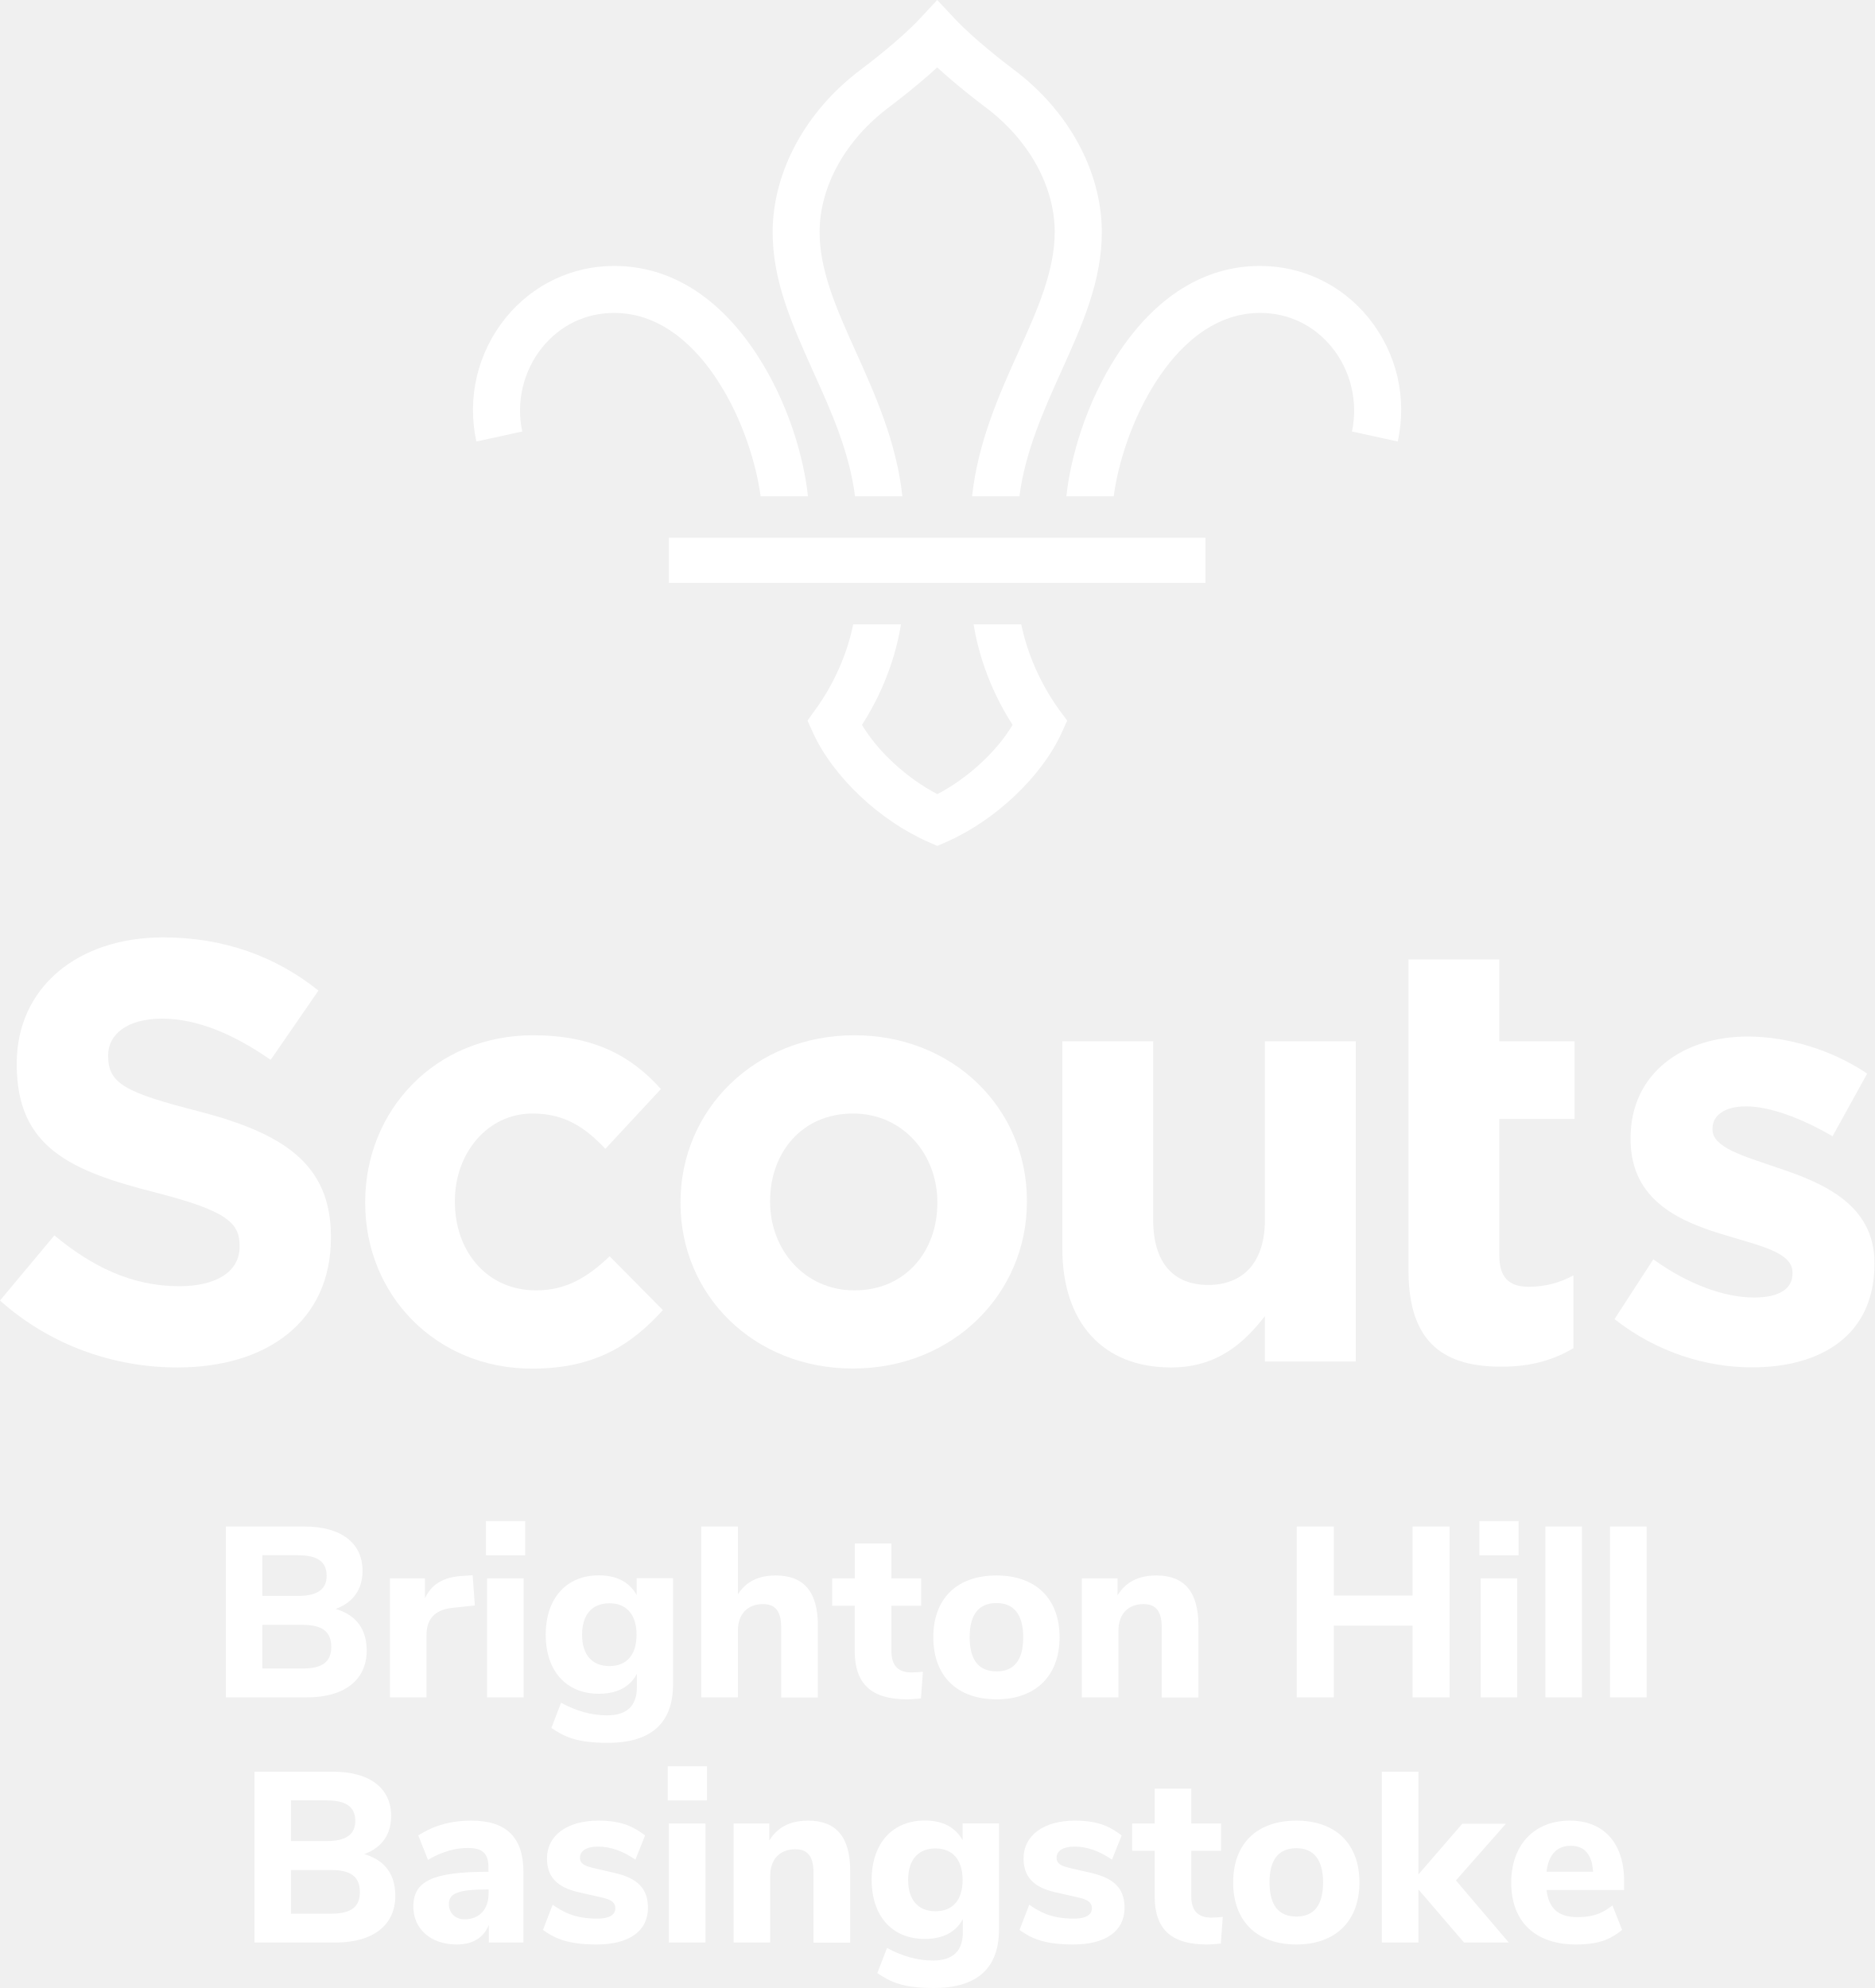
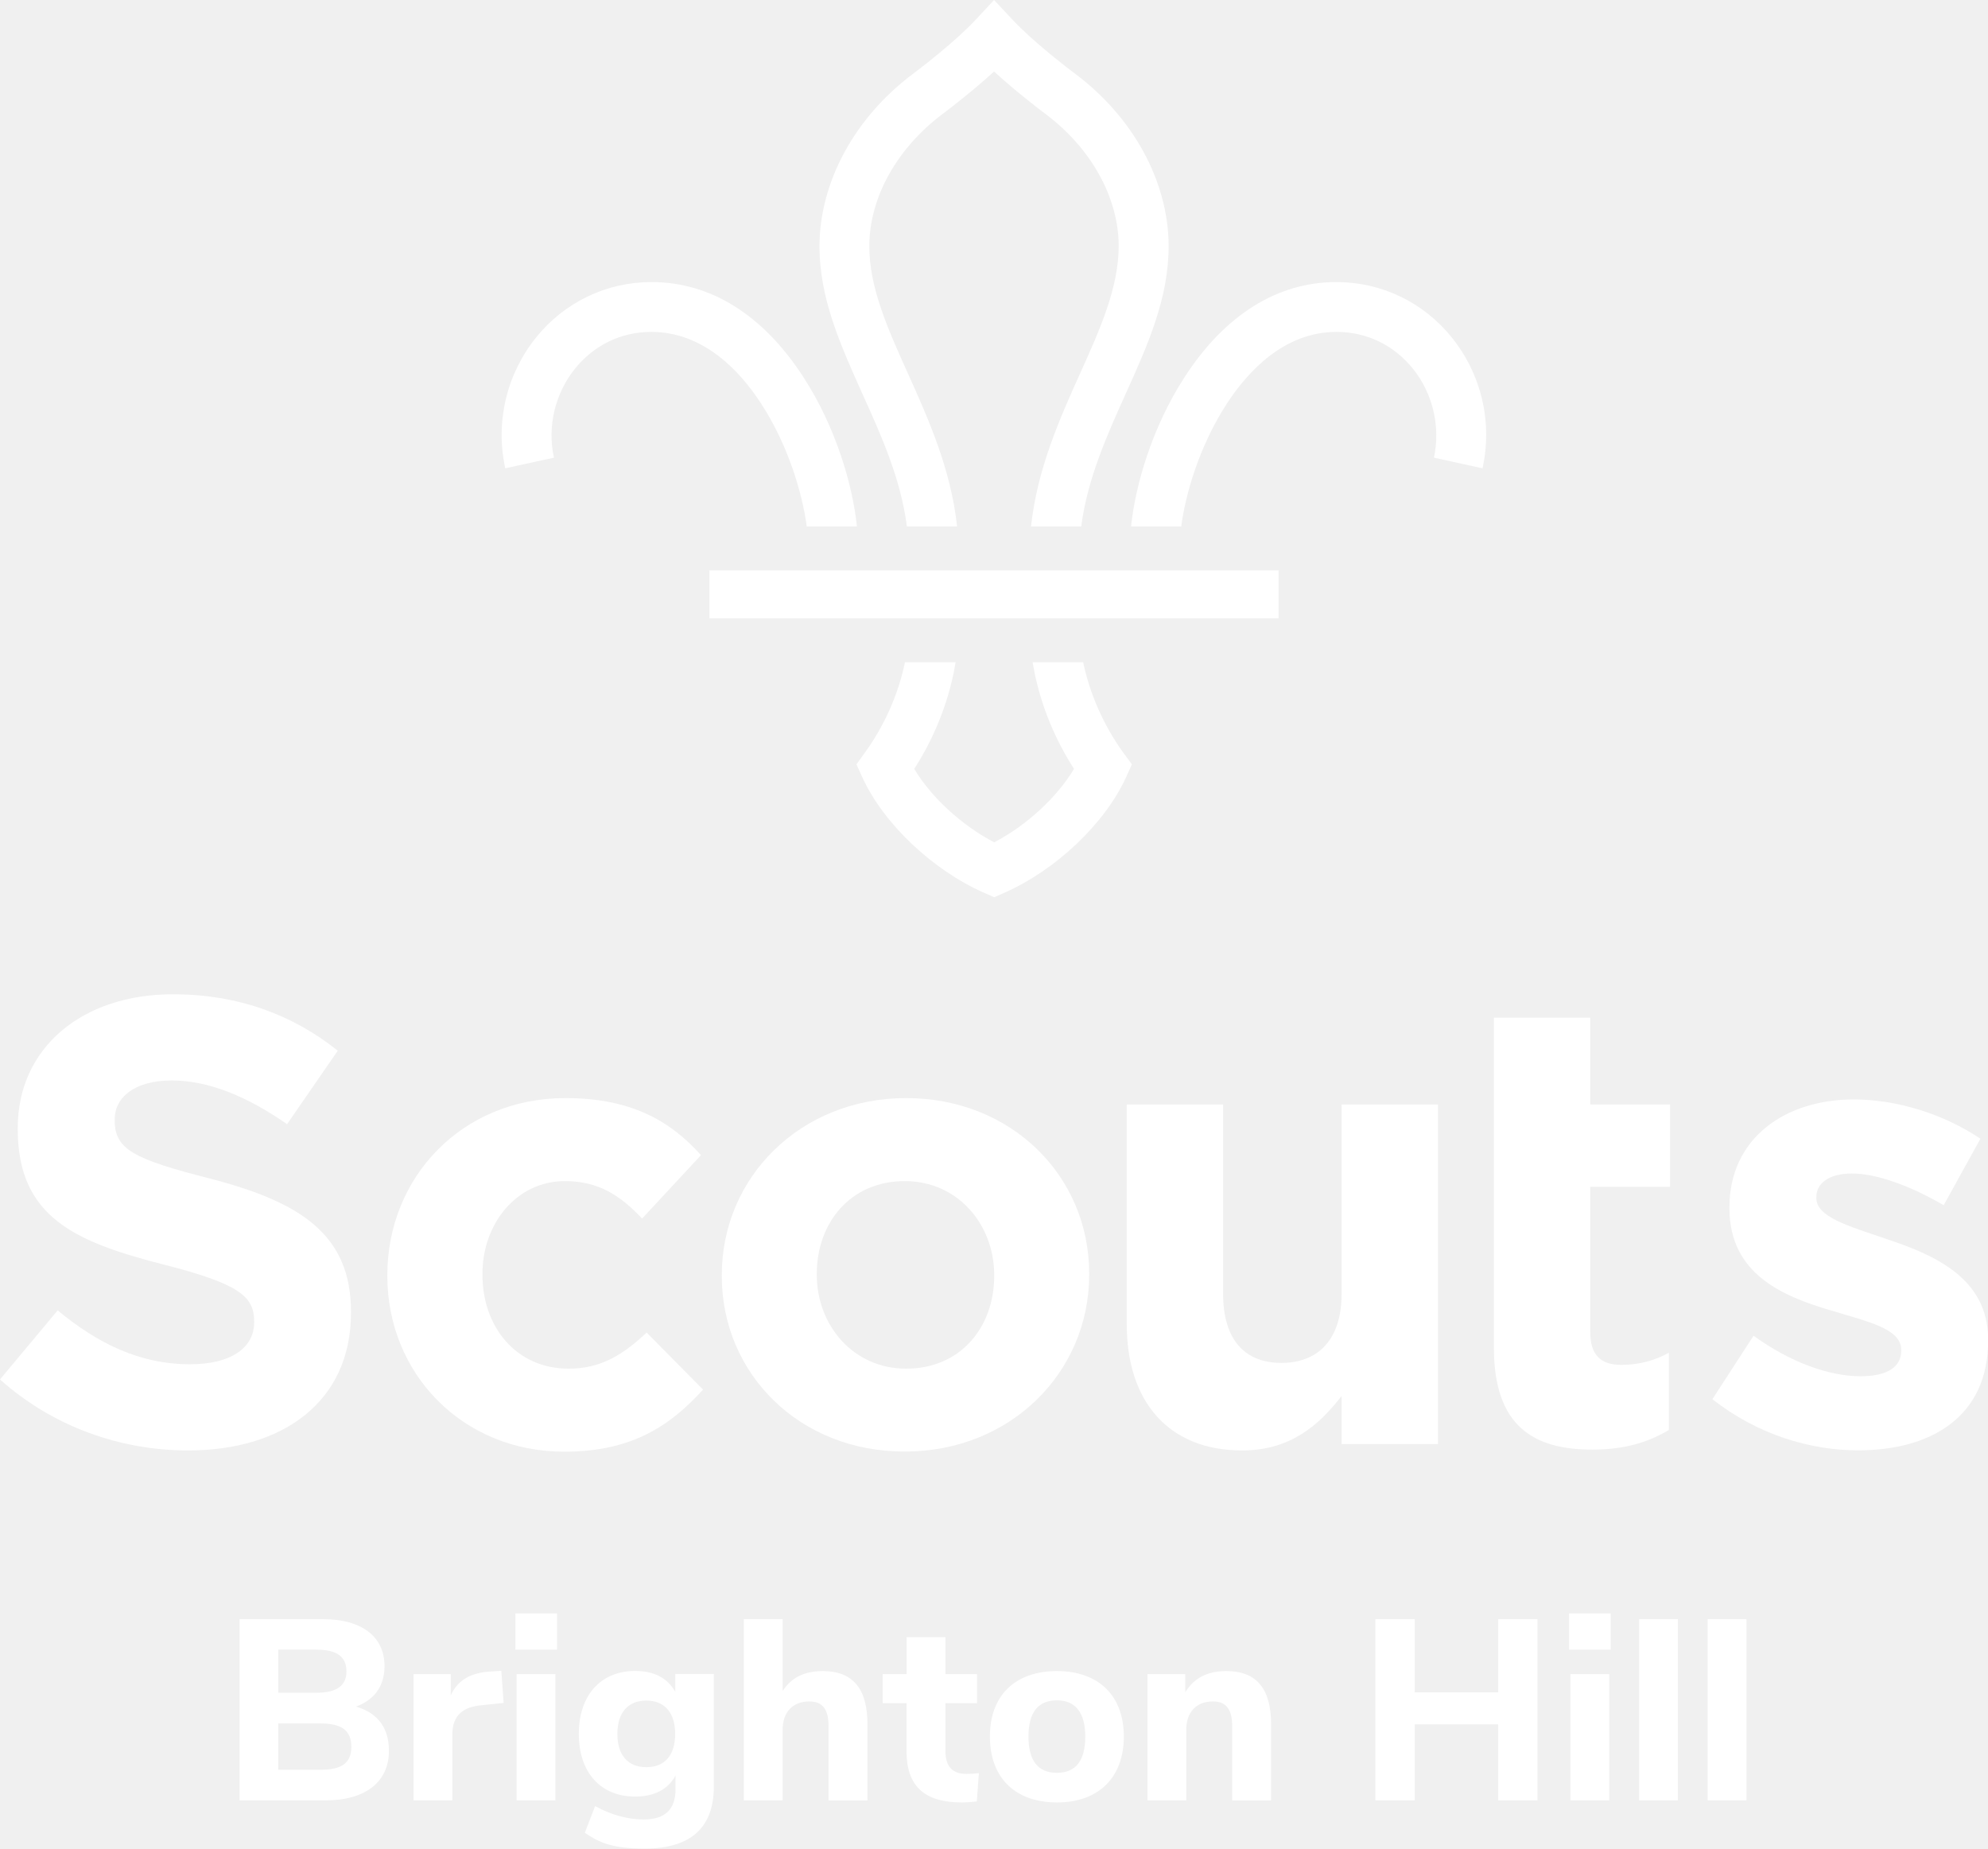
- <svg xmlns="http://www.w3.org/2000/svg" version="1.1" id="Layer_1" x="0px" y="0px" viewBox="0 0 162.39 172.23" style="enable-background:new 0 0 162.39 172.23;" xml:space="preserve">
+ <svg xmlns="http://www.w3.org/2000/svg" version="1.1" id="Layer_1" x="0px" y="0px" viewBox="0 0 162.39 150.99" style="enable-background:new 0 0 162.39 150.99;" xml:space="preserve">
  <style type="text/css">
	.st0{fill:white;}
</style>
  <g>
    <path class="st0" d="M0,112.67l4.71-5.64c3.26,2.69,6.68,4.4,10.82,4.4c3.26,0,5.23-1.29,5.23-3.42v-0.1c0-2.02-1.24-3.05-7.3-4.6   c-7.3-1.86-12.01-3.88-12.01-11.08v-0.1c0-6.57,5.28-10.92,12.68-10.92c5.28,0,9.78,1.66,13.46,4.61l-4.14,6   c-3.21-2.23-6.37-3.57-9.42-3.57c-3.05,0-4.66,1.4-4.66,3.16v0.1c0,2.38,1.55,3.16,7.81,4.76c7.35,1.91,11.49,4.55,11.49,10.87v0.1   c0,7.19-5.49,11.23-13.3,11.23C9.88,118.47,4.35,116.56,0,112.67" />
    <path class="st0" d="M31.64,104.24v-0.11c0-7.92,6.05-14.44,14.54-14.44c5.23,0,8.49,1.76,11.08,4.66l-4.81,5.18   c-1.76-1.86-3.52-3.06-6.31-3.06c-3.94,0-6.73,3.47-6.73,7.56v0.1c0,4.24,2.74,7.66,7.04,7.66c2.64,0,4.45-1.14,6.37-2.95   l4.61,4.66c-2.69,2.95-5.8,5.07-11.33,5.07C37.75,118.58,31.64,112.16,31.64,104.24" />
    <path class="st0" d="M58.96,104.24v-0.11c0-7.97,6.42-14.44,15.06-14.44c8.59,0,14.95,6.36,14.95,14.33v0.1c0,7.97-6.42,14.44-15.06,14.44   C65.32,118.58,58.96,112.21,58.96,104.24 M81.21,104.24v-0.11c0-4.09-2.95-7.66-7.3-7.66c-4.5,0-7.19,3.47-7.19,7.56v0.1   c0,4.09,2.95,7.66,7.3,7.66C78.52,111.79,81.21,108.33,81.21,104.24" />
    <path class="st0" d="M92.04,108.17V90.21h7.87v15.47c0,3.73,1.76,5.64,4.76,5.64c3,0,4.92-1.91,4.92-5.64V90.21h7.87v27.74h-7.87v-3.93   c-1.81,2.33-4.14,4.45-8.13,4.45C95.51,118.47,92.04,114.54,92.04,108.17" />
    <path class="st0" d="M122.03,110.09V83.12h7.87v7.09h6.52v6.73h-6.52v11.85c0,1.81,0.78,2.69,2.54,2.69c1.45,0,2.74-0.36,3.88-0.99v6.31   c-1.66,0.98-3.57,1.6-6.21,1.6C125.29,118.42,122.03,116.5,122.03,110.09" />
    <path class="st0" d="M139.88,114.28l3.36-5.18c3,2.17,6.16,3.31,8.74,3.31c2.28,0,3.32-0.83,3.32-2.07v-0.1c0-1.71-2.69-2.28-5.75-3.21   c-3.88-1.14-8.28-2.95-8.28-8.33v-0.1c0-5.64,4.56-8.8,10.15-8.8c3.52,0,7.35,1.19,10.35,3.21l-3,5.43   c-2.74-1.6-5.49-2.59-7.5-2.59c-1.91,0-2.9,0.83-2.9,1.91v0.1c0,1.55,2.64,2.28,5.64,3.31c3.88,1.29,8.39,3.16,8.39,8.23v0.11   c0,6.16-4.61,8.95-10.61,8.95C147.9,118.47,143.55,117.18,139.88,114.28" />
    <path class="st0" d="M62.17,32.96c2.24,3.44,3.37,7.37,3.73,10.04H70c-0.34-3.26-1.66-8.04-4.42-12.27c-3.28-5.03-7.55-7.69-12.35-7.69h-0.03   c-3.66,0-7.08,1.64-9.4,4.51c-2.43,3.02-3.35,6.91-2.53,10.7l3.98-0.87c-0.56-2.53,0.09-5.25,1.72-7.27c1.56-1.93,3.77-3,6.23-3   h0.02C57.47,27.12,60.44,30.29,62.17,32.96L62.17,32.96z" />
    <path class="st0" d="M91.75,61.47c-1.59-2.2-2.75-4.84-3.27-7.38h-4.13c0.32,1.98,1.16,5.26,3.38,8.71c-1.39,2.33-3.89,4.63-6.52,6c0,0,0,0,0,0   s0,0,0,0c-2.64-1.38-5.14-3.67-6.53-6c2.22-3.45,3.06-6.73,3.38-8.71h-4.14c-0.51,2.54-1.67,5.18-3.27,7.38l-0.69,0.96l0.49,1.08   c1.73,3.77,5.72,7.55,9.93,9.41l0.82,0.36l0.01,0l0.01,0l0.82-0.36c4.21-1.86,8.2-5.64,9.93-9.41l0.49-1.08L91.75,61.47   L91.75,61.47z" />
    <path class="st0" d="M100.22,32.96c-2.24,3.44-3.38,7.37-3.73,10.04h-4.1c0.34-3.26,1.66-8.04,4.42-12.27c3.28-5.03,7.55-7.69,12.34-7.69h0.03   c3.66,0,7.08,1.64,9.4,4.51c2.43,3.02,3.35,6.91,2.52,10.7l-3.97-0.87c0.55-2.53-0.09-5.25-1.72-7.27c-1.56-1.93-3.77-3-6.23-3   h-0.02C104.92,27.12,101.96,30.29,100.22,32.96L100.22,32.96z" />
    <path class="st0" d="M74.08,43h4.1c-0.51-4.72-2.37-8.83-4.01-12.48c-1.64-3.64-3.19-7.07-3.16-10.49c0.03-3.94,2.28-7.95,6.01-10.74   c0.65-0.49,2.51-1.92,4.18-3.45c1.67,1.53,3.52,2.96,4.18,3.45c3.73,2.79,5.97,6.8,6,10.74c0.02,3.42-1.52,6.86-3.16,10.49   c-1.64,3.64-3.49,7.76-4,12.48h4.1c0.51-3.9,2.09-7.41,3.62-10.81c1.83-4.05,3.55-7.88,3.52-12.2c-0.05-5.2-2.9-10.42-7.63-13.96   c-0.56-0.42-3.46-2.63-5.13-4.43L81.2,0l-1.49,1.6c-1.67,1.8-4.57,4.01-5.13,4.43C69.84,9.58,66.99,14.8,66.94,20   c-0.03,4.32,1.7,8.14,3.52,12.2C72,35.6,73.58,39.11,74.08,43L74.08,43z" />
    <polygon class="st0" points="57.95,46.59 57.95,50.5 104.44,50.5 104.44,46.59 57.95,46.59  " />
    <path class="st0" d="M26.6,147.05c3.25,0,5.17-1.51,5.17-4.05c0-2.25-1.32-3.21-2.69-3.61c1.11-0.4,2.33-1.32,2.33-3.3   c0-2.41-1.85-3.84-5.04-3.84h-6.8v14.8H26.6L26.6,147.05z M26.22,140.77c1.7,0,2.48,0.59,2.48,1.91c0,1.3-0.78,1.87-2.48,1.87   h-3.49v-3.78H26.22L26.22,140.77z M25.84,134.74c1.68,0,2.46,0.57,2.46,1.78c0,1.18-0.82,1.74-2.46,1.74h-3.11v-3.53H25.84   L25.84,134.74z M36.95,147.05v-5.38c0-1.6,0.92-2.27,2.41-2.39l1.78-0.19l-0.19-2.62l-0.92,0.06c-1.64,0.1-2.69,0.76-3.21,1.95   v-1.74h-3.04v10.31H36.95L36.95,147.05z M45.37,147.05v-10.31H42.2v10.31H45.37L45.37,147.05z M45.5,134.74v-2.96h-3.4v2.96H45.5   L45.5,134.74z M52.66,150.99c3.74,0,5.65-1.7,5.65-5.06v-9.2h-3.15v1.45c-0.46-0.8-1.34-1.7-3.28-1.7c-2.79,0-4.6,1.97-4.6,5.14   c0,3.15,1.78,5.12,4.6,5.12c1.95,0,2.86-0.9,3.3-1.72v1.13c0,1.64-0.86,2.46-2.6,2.46c-1.3,0-2.62-0.36-3.97-1.09l-0.84,2.18   C48.82,150.39,49.8,150.99,52.66,150.99L52.66,150.99z M52.8,138.9c1.49,0,2.35,0.99,2.35,2.73c0,1.72-0.84,2.71-2.35,2.71   s-2.37-0.99-2.37-2.71C50.43,139.89,51.29,138.9,52.8,138.9L52.8,138.9z M70.86,147.05v-6.21c0-2.92-1.2-4.35-3.65-4.35   c-1.93,0-2.77,0.88-3.28,1.62v-5.86h-3.17v14.8h3.17v-5.77c0-1.43,0.82-2.31,2.18-2.31c1.07,0,1.57,0.63,1.57,2.02v6.07H70.86   L70.86,147.05z M78.57,147.22c0.42,0,0.82-0.04,1.22-0.08l0.17-2.31c-0.36,0.04-0.69,0.06-1.01,0.06c-1.15,0-1.72-0.61-1.72-1.85   v-3.93h2.58v-2.37h-2.58v-3.02h-3.17v3.02H72.1v2.37h1.95v3.95C74.06,145.89,75.51,147.22,78.57,147.22L78.57,147.22z    M86.34,147.22c3.4,0,5.46-2.04,5.46-5.38s-2.06-5.35-5.46-5.35c-3.42,0-5.48,1.99-5.48,5.35S82.92,147.22,86.34,147.22   L86.34,147.22z M86.34,138.88c1.51,0,2.31,1.01,2.31,2.96c0,1.97-0.78,2.96-2.31,2.96c-1.55,0-2.33-0.99-2.33-2.96   S84.79,138.88,86.34,138.88L86.34,138.88z M103.83,147.05v-6.21c0-2.92-1.2-4.35-3.65-4.35c-1.99,0-2.86,0.94-3.36,1.72v-1.47   h-3.09v10.31h3.17v-5.77c0-1.43,0.82-2.31,2.18-2.31c1.07,0,1.57,0.63,1.57,2.02v6.07H103.83L103.83,147.05z M125.59,147.05v-14.8   h-3.21v5.98h-6.82v-5.98h-3.21v14.8h3.21v-6.21h6.82v6.21H125.59L125.59,147.05z M131.45,147.05v-10.31h-3.17v10.31H131.45   L131.45,147.05z M131.57,134.74v-2.96h-3.4v2.96H131.57L131.57,134.74z M137.06,147.05v-14.8h-3.17v14.8H137.06L137.06,147.05z    M142.66,147.05v-14.8h-3.17v14.8H142.66L142.66,147.05z" />
-     <path class="st0" d="M29.08,168.29c3.25,0,5.17-1.51,5.17-4.05c0-2.25-1.32-3.21-2.69-3.61c1.11-0.4,2.33-1.32,2.33-3.3   c0-2.41-1.85-3.84-5.04-3.84h-6.8v14.8H29.08L29.08,168.29z M28.7,162.01c1.7,0,2.48,0.59,2.48,1.91c0,1.3-0.78,1.87-2.48,1.87   h-3.49v-3.78H28.7L28.7,162.01z M28.32,155.98c1.68,0,2.46,0.57,2.46,1.78c0,1.18-0.82,1.74-2.46,1.74h-3.11v-3.53H28.32   L28.32,155.98z M39.56,168.46c1.7,0,2.46-0.86,2.79-1.7v1.53h3v-6.09c0-3.02-1.47-4.47-4.51-4.47c-2.37,0-3.76,0.76-4.6,1.28   l0.84,2.12c0.61-0.36,1.87-1.03,3.46-1.03c1.28,0,1.78,0.48,1.78,1.68v0.38c-4.83,0-6.51,0.8-6.51,3.02   C35.82,167.13,37.33,168.46,39.56,168.46L39.56,168.46z M42.33,163.69v0.36c0,1.36-0.8,2.23-2.08,2.23c-0.8,0-1.36-0.55-1.36-1.32   C38.88,164,39.75,163.69,42.33,163.69L42.33,163.69z M51.69,168.46c2.81,0,4.45-1.15,4.45-3.19c0-2.02-1.39-2.67-3.02-3.04   l-1.74-0.4c-0.57-0.15-1.13-0.29-1.13-0.88c0-0.61,0.57-0.97,1.57-0.97c1.07,0,2.14,0.38,3.23,1.13l0.84-2.1   c-0.84-0.61-1.78-1.28-4.05-1.28c-2.71,0-4.45,1.28-4.45,3.28c0,1.95,1.34,2.62,2.9,2.96l1.68,0.38c0.67,0.15,1.34,0.31,1.34,0.97   c0,0.59-0.55,0.9-1.55,0.9c-2.1,0-3.04-0.65-3.88-1.2l-0.84,2.18C47.91,167.8,48.92,168.46,51.69,168.46L51.69,168.46z    M61.12,168.29v-10.31h-3.17v10.31H61.12L61.12,168.29z M61.25,155.98v-2.96h-3.4v2.96H61.25L61.25,155.98z M73.66,168.29v-6.21   c0-2.92-1.2-4.35-3.65-4.35c-1.99,0-2.86,0.94-3.36,1.72v-1.47h-3.09v10.31h3.17v-5.77c0-1.43,0.82-2.31,2.18-2.31   c1.07,0,1.57,0.63,1.57,2.02v6.07H73.66L73.66,168.29z M80.9,172.23c3.74,0,5.65-1.7,5.65-5.06v-9.2H83.4v1.45   c-0.46-0.8-1.34-1.7-3.28-1.7c-2.79,0-4.6,1.97-4.6,5.14c0,3.15,1.78,5.12,4.6,5.12c1.95,0,2.86-0.9,3.3-1.72v1.13   c0,1.64-0.86,2.46-2.6,2.46c-1.3,0-2.62-0.36-3.97-1.09l-0.84,2.18C77.06,171.63,78.05,172.23,80.9,172.23L80.9,172.23z    M81.05,160.14c1.49,0,2.35,0.99,2.35,2.73c0,1.72-0.84,2.71-2.35,2.71s-2.37-0.99-2.37-2.71   C78.68,161.13,79.54,160.14,81.05,160.14L81.05,160.14z M92.98,168.46c2.81,0,4.45-1.15,4.45-3.19c0-2.02-1.39-2.67-3.02-3.04   l-1.74-0.4c-0.57-0.15-1.13-0.29-1.13-0.88c0-0.61,0.57-0.97,1.57-0.97c1.07,0,2.14,0.38,3.23,1.13l0.84-2.1   c-0.84-0.61-1.78-1.28-4.05-1.28c-2.71,0-4.45,1.28-4.45,3.28c0,1.95,1.34,2.62,2.9,2.96l1.68,0.38c0.67,0.15,1.34,0.31,1.34,0.97   c0,0.59-0.55,0.9-1.55,0.9c-2.1,0-3.04-0.65-3.88-1.2l-0.84,2.18C89.2,167.8,90.21,168.46,92.98,168.46L92.98,168.46z    M104.55,168.46c0.42,0,0.82-0.04,1.22-0.08l0.17-2.31c-0.36,0.04-0.69,0.06-1.01,0.06c-1.15,0-1.72-0.61-1.72-1.85v-3.93h2.58   v-2.37h-2.58v-3.02h-3.17v3.02h-1.95v2.37h1.95v3.95C100.04,167.13,101.48,168.46,104.55,168.46L104.55,168.46z M112.32,168.46   c3.4,0,5.46-2.04,5.46-5.38s-2.06-5.35-5.46-5.35c-3.42,0-5.48,1.99-5.48,5.35S108.9,168.46,112.32,168.46L112.32,168.46z    M112.32,160.12c1.51,0,2.31,1.01,2.31,2.96c0,1.97-0.78,2.96-2.31,2.96c-1.55,0-2.33-0.99-2.33-2.96S110.77,160.12,112.32,160.12   L112.32,160.12z M130.72,168.29l-4.58-5.38l4.33-4.91h-3.78l-3.8,4.39v-8.9h-3.17v14.8h3.17v-4.6l3.95,4.6H130.72L130.72,168.29z    M136.53,168.46c2.31,0,3.19-0.63,4.01-1.26l-0.84-2.12c-0.65,0.48-1.36,1.01-3.04,1.01c-1.81,0-2.5-0.92-2.67-2.35h6.72v-0.78   c0-3.28-1.76-5.23-4.7-5.23c-3.09,0-5.08,2.1-5.08,5.38C130.93,166.48,133.01,168.46,136.53,168.46L136.53,168.46z M136.09,159.91   c1.26,0,1.85,0.84,1.93,2.25h-4.03C134.14,160.85,134.75,159.91,136.09,159.91L136.09,159.91z" />
  </g>
</svg>
